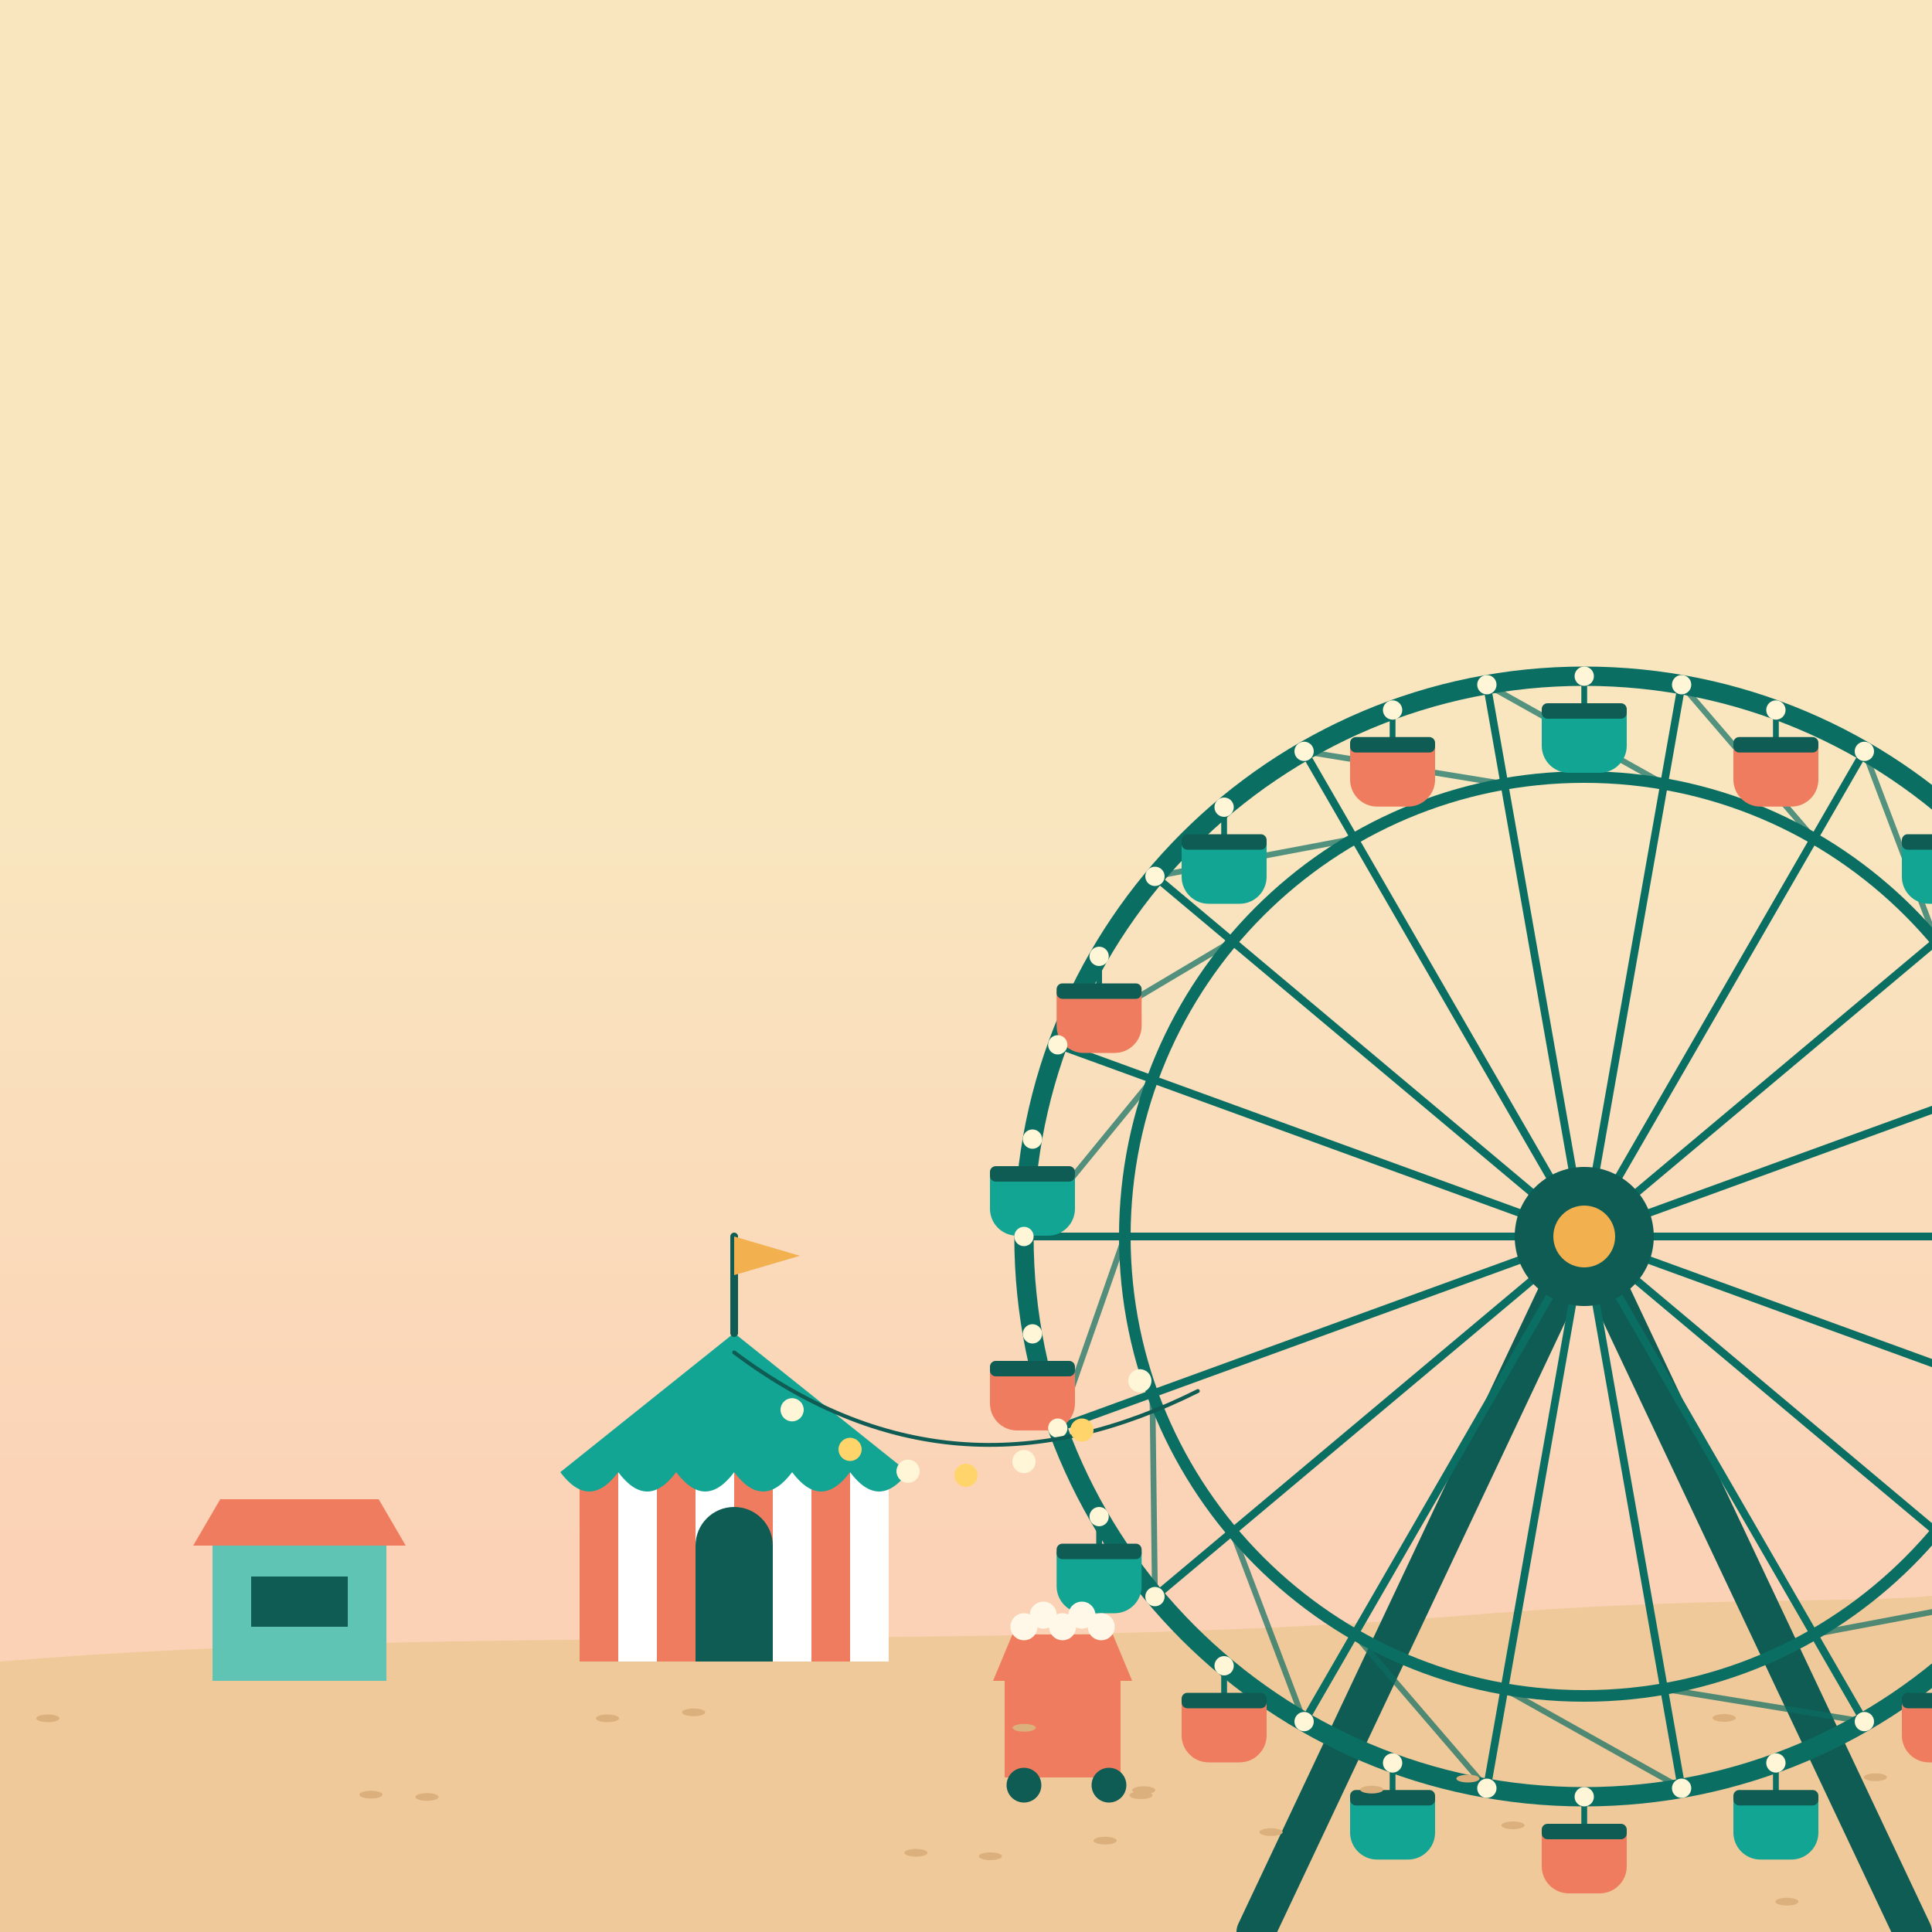
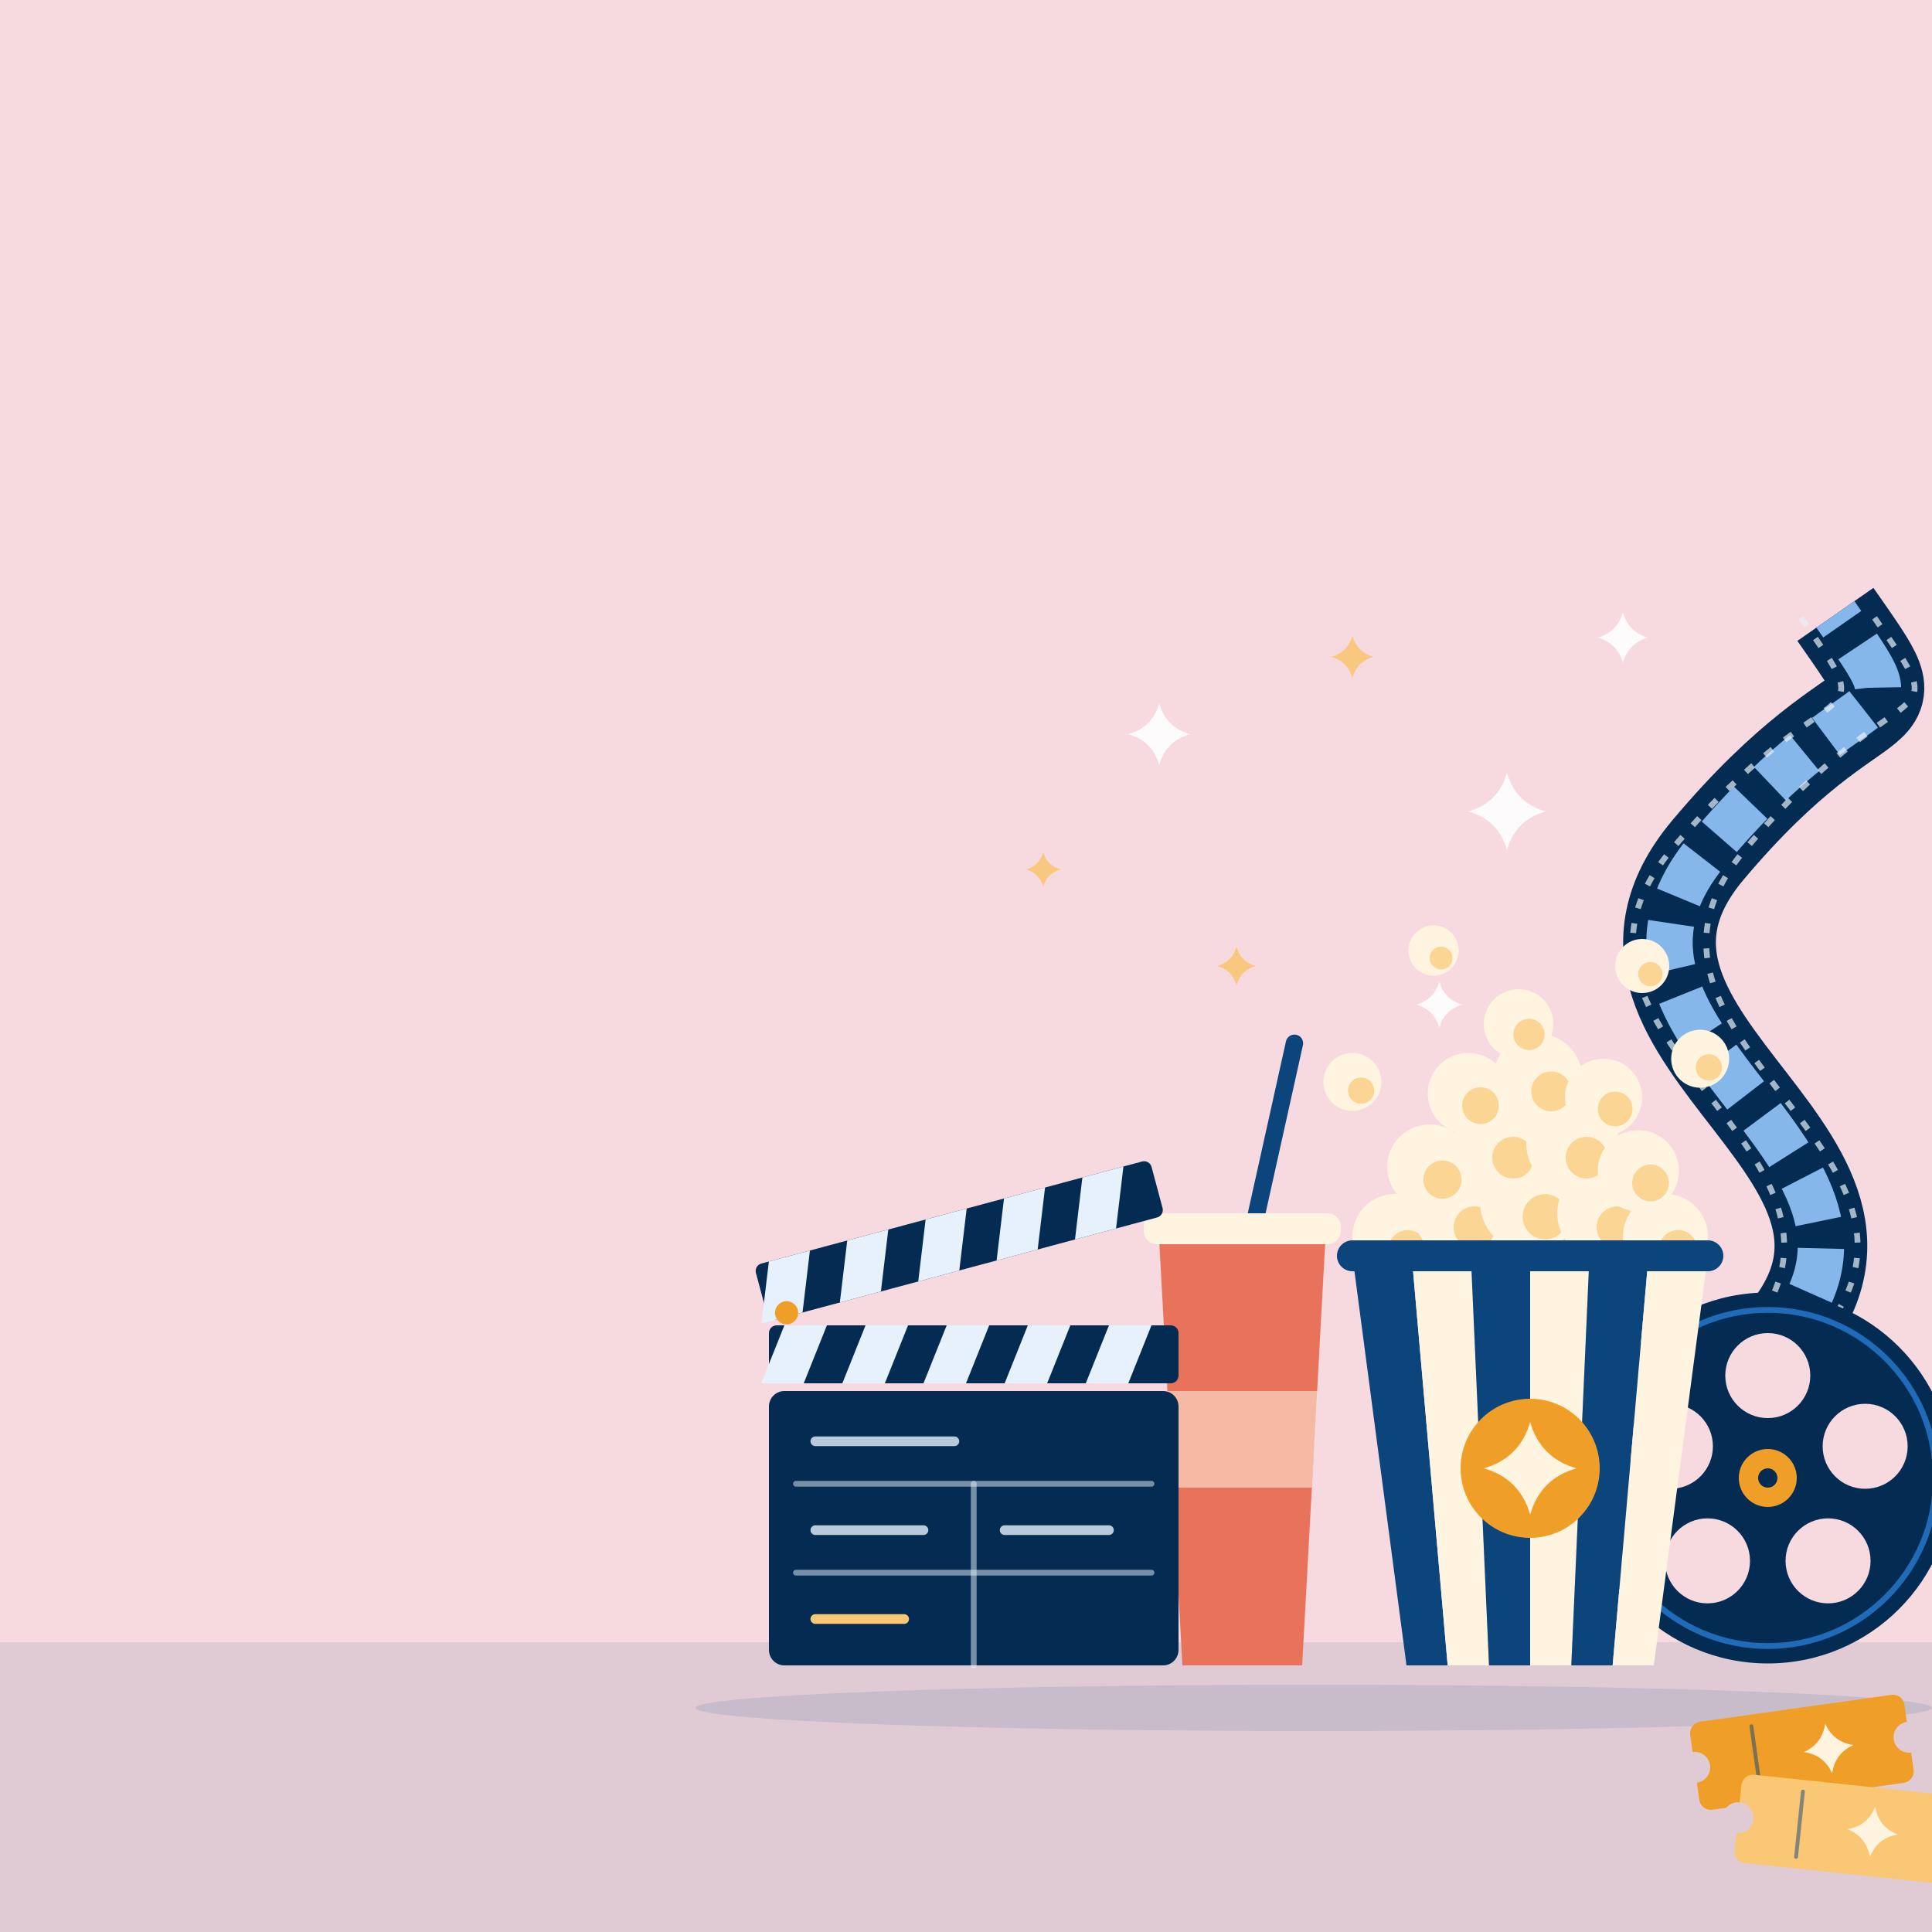
<svg xmlns="http://www.w3.org/2000/svg" viewBox="0 0 1000 1000" width="1000" height="1000">
-   <defs>
-     <linearGradient id="sky" x1="0" y1="0" x2="0" y2="1">
-       <stop offset="0.42" stop-color="#f9e6bf" />
-       <stop offset="0.8" stop-color="#fbd2b6" />
-     </linearGradient>
-   </defs>
-   <rect x="0" y="0" width="1000" height="1000" fill="url(#sky)" />
-   <path d="M0 860C240 840 520 856 760 836C880 826 960 830 1000 826L1000 1000L0 1000Z" fill="#efc99a" />
-   <path d="M820 640L650 1000M820 640L990 1000" fill="none" stroke="#0e5c53" stroke-width="20" stroke-linecap="round" stroke-linejoin="round" />
-   <circle cx="820" cy="640" r="290" fill="none" stroke="#0b6e63" stroke-width="10" stroke-linecap="round" stroke-linejoin="round" />
-   <circle cx="820" cy="640" r="237.8" fill="none" stroke="#0b6e63" stroke-width="6" stroke-linecap="round" stroke-linejoin="round" />
-   <path d="M820 640L1110 640M820 640L1092.5 739.2M820 640L1042.2 826.4M820 640L965 891.1M820 640L870.4 925.6M820 640L769.6 925.6M820 640L675 891.1M820 640L597.8 826.4M820 640L547.5 739.2M820 640L530 640M820 640L547.5 540.8M820 640L597.8 453.6M820 640L675 388.9M820 640L769.6 354.4M820 640L870.4 354.4M820 640L965 388.9M820 640L1042.2 453.6M820 640L1092.5 540.8" fill="none" stroke="#0b6e63" stroke-width="4" stroke-linecap="round" stroke-linejoin="round" />
-   <path d="M1110 640L1043.5 721.3M1092.5 739.2L1002.2 792.9M1042.2 826.4L938.9 845.9M965 891.1L861.3 874.2M870.4 925.6L778.7 874.2M769.6 925.6L701.1 845.9M675 891.1L637.8 792.9M597.8 826.4L596.5 721.3M547.5 739.2L582.2 640M530 640L596.5 558.7M547.5 540.8L637.8 487.1M597.8 453.6L701.1 434.1M675 388.9L778.7 405.8M769.6 354.4L861.3 405.8M870.4 354.4L938.9 434.1M965 388.9L1002.2 487.1M1042.2 453.6L1043.5 558.7M1092.5 540.8L1057.8 640" fill="none" stroke="#0b6e63" stroke-width="3" stroke-linecap="round" stroke-linejoin="round" opacity="0.7" />
-   <circle cx="820" cy="640" r="36" fill="#0e5c53" />
-   <circle cx="820" cy="640" r="16" fill="#f2b04f" />
-   <path d="M1105.6 690.4L1105.6 708.4" fill="none" stroke="#0b6e63" stroke-width="3" stroke-linecap="round" stroke-linejoin="round" />
-   <path d="M1083.6 708.4h44v18a14 14 0 0 1 -14 14h-16a14 14 0 0 1 -14 -14Z" fill="#ef7c5e" />
-   <rect x="1083.6" y="704.4" width="44" height="8" rx="3" fill="#0e5c53" />
-   <path d="M1071.1 785L1071.1 803" fill="none" stroke="#0b6e63" stroke-width="3" stroke-linecap="round" stroke-linejoin="round" />
-   <path d="M1049.1 803h44v18a14 14 0 0 1 -14 14h-16a14 14 0 0 1 -14 -14Z" fill="#12a594" />
-   <rect x="1049.1" y="799" width="44" height="8" rx="3" fill="#0e5c53" />
-   <path d="M1006.4 862.2L1006.4 880.2" fill="none" stroke="#0b6e63" stroke-width="3" stroke-linecap="round" stroke-linejoin="round" />
-   <path d="M984.4 880.2h44v18a14 14 0 0 1 -14 14h-16a14 14 0 0 1 -14 -14Z" fill="#ef7c5e" />
-   <rect x="984.4" y="876.2" width="44" height="8" rx="3" fill="#0e5c53" />
-   <path d="M919.2 912.5L919.2 930.5" fill="none" stroke="#0b6e63" stroke-width="3" stroke-linecap="round" stroke-linejoin="round" />
-   <path d="M897.2 930.5h44v18a14 14 0 0 1 -14 14h-16a14 14 0 0 1 -14 -14Z" fill="#12a594" />
-   <rect x="897.2" y="926.5" width="44" height="8" rx="3" fill="#0e5c53" />
-   <path d="M820 930L820 948" fill="none" stroke="#0b6e63" stroke-width="3" stroke-linecap="round" stroke-linejoin="round" />
-   <path d="M798 948h44v18a14 14 0 0 1 -14 14h-16a14 14 0 0 1 -14 -14Z" fill="#ef7c5e" />
-   <rect x="798" y="944" width="44" height="8" rx="3" fill="#0e5c53" />
-   <path d="M720.8 912.5L720.8 930.5" fill="none" stroke="#0b6e63" stroke-width="3" stroke-linecap="round" stroke-linejoin="round" />
-   <path d="M698.8 930.5h44v18a14 14 0 0 1 -14 14h-16a14 14 0 0 1 -14 -14Z" fill="#12a594" />
-   <rect x="698.8" y="926.5" width="44" height="8" rx="3" fill="#0e5c53" />
-   <path d="M633.6 862.2L633.6 880.2" fill="none" stroke="#0b6e63" stroke-width="3" stroke-linecap="round" stroke-linejoin="round" />
-   <path d="M611.6 880.2h44v18a14 14 0 0 1 -14 14h-16a14 14 0 0 1 -14 -14Z" fill="#ef7c5e" />
-   <rect x="611.6" y="876.2" width="44" height="8" rx="3" fill="#0e5c53" />
-   <path d="M568.9 785L568.9 803" fill="none" stroke="#0b6e63" stroke-width="3" stroke-linecap="round" stroke-linejoin="round" />
-   <path d="M546.9 803h44v18a14 14 0 0 1 -14 14h-16a14 14 0 0 1 -14 -14Z" fill="#12a594" />
-   <rect x="546.9" y="799" width="44" height="8" rx="3" fill="#0e5c53" />
-   <path d="M534.4 690.4L534.4 708.4" fill="none" stroke="#0b6e63" stroke-width="3" stroke-linecap="round" stroke-linejoin="round" />
-   <path d="M512.4 708.4h44v18a14 14 0 0 1 -14 14h-16a14 14 0 0 1 -14 -14Z" fill="#ef7c5e" />
-   <rect x="512.4" y="704.4" width="44" height="8" rx="3" fill="#0e5c53" />
-   <path d="M534.4 589.6L534.4 607.6" fill="none" stroke="#0b6e63" stroke-width="3" stroke-linecap="round" stroke-linejoin="round" />
-   <path d="M512.4 607.6h44v18a14 14 0 0 1 -14 14h-16a14 14 0 0 1 -14 -14Z" fill="#12a594" />
-   <rect x="512.4" y="603.6" width="44" height="8" rx="3" fill="#0e5c53" />
-   <path d="M568.9 495L568.9 513" fill="none" stroke="#0b6e63" stroke-width="3" stroke-linecap="round" stroke-linejoin="round" />
-   <path d="M546.9 513h44v18a14 14 0 0 1 -14 14h-16a14 14 0 0 1 -14 -14Z" fill="#ef7c5e" />
-   <rect x="546.9" y="509" width="44" height="8" rx="3" fill="#0e5c53" />
-   <path d="M633.6 417.8L633.6 435.8" fill="none" stroke="#0b6e63" stroke-width="3" stroke-linecap="round" stroke-linejoin="round" />
-   <path d="M611.6 435.8h44v18a14 14 0 0 1 -14 14h-16a14 14 0 0 1 -14 -14Z" fill="#12a594" />
-   <rect x="611.6" y="431.8" width="44" height="8" rx="3" fill="#0e5c53" />
-   <path d="M720.8 367.5L720.8 385.5" fill="none" stroke="#0b6e63" stroke-width="3" stroke-linecap="round" stroke-linejoin="round" />
-   <path d="M698.8 385.5h44v18a14 14 0 0 1 -14 14h-16a14 14 0 0 1 -14 -14Z" fill="#ef7c5e" />
-   <rect x="698.8" y="381.5" width="44" height="8" rx="3" fill="#0e5c53" />
-   <path d="M820 350L820 368" fill="none" stroke="#0b6e63" stroke-width="3" stroke-linecap="round" stroke-linejoin="round" />
-   <path d="M798 368h44v18a14 14 0 0 1 -14 14h-16a14 14 0 0 1 -14 -14Z" fill="#12a594" />
-   <rect x="798" y="364" width="44" height="8" rx="3" fill="#0e5c53" />
-   <path d="M919.2 367.5L919.2 385.5" fill="none" stroke="#0b6e63" stroke-width="3" stroke-linecap="round" stroke-linejoin="round" />
-   <path d="M897.2 385.5h44v18a14 14 0 0 1 -14 14h-16a14 14 0 0 1 -14 -14Z" fill="#ef7c5e" />
-   <rect x="897.2" y="381.5" width="44" height="8" rx="3" fill="#0e5c53" />
-   <path d="M1006.4 417.8L1006.4 435.8" fill="none" stroke="#0b6e63" stroke-width="3" stroke-linecap="round" stroke-linejoin="round" />
-   <path d="M984.4 435.8h44v18a14 14 0 0 1 -14 14h-16a14 14 0 0 1 -14 -14Z" fill="#12a594" />
-   <rect x="984.4" y="431.8" width="44" height="8" rx="3" fill="#0e5c53" />
-   <path d="M1071.1 495L1071.1 513" fill="none" stroke="#0b6e63" stroke-width="3" stroke-linecap="round" stroke-linejoin="round" />
-   <path d="M1049.1 513h44v18a14 14 0 0 1 -14 14h-16a14 14 0 0 1 -14 -14Z" fill="#ef7c5e" />
-   <rect x="1049.1" y="509" width="44" height="8" rx="3" fill="#0e5c53" />
-   <path d="M1105.6 589.6L1105.6 607.6" fill="none" stroke="#0b6e63" stroke-width="3" stroke-linecap="round" stroke-linejoin="round" />
-   <path d="M1083.6 607.6h44v18a14 14 0 0 1 -14 14h-16a14 14 0 0 1 -14 -14Z" fill="#12a594" />
-   <rect x="1083.6" y="603.6" width="44" height="8" rx="3" fill="#0e5c53" />
-   <circle cx="1110" cy="640" r="5" fill="#fff6d8" />
-   <circle cx="1105.6" cy="690.4" r="5" fill="#fff6d8" />
-   <circle cx="1092.5" cy="739.2" r="5" fill="#fff6d8" />
-   <circle cx="1071.1" cy="785" r="5" fill="#fff6d8" />
-   <circle cx="1042.2" cy="826.4" r="5" fill="#fff6d8" />
-   <circle cx="1006.4" cy="862.2" r="5" fill="#fff6d8" />
-   <circle cx="965" cy="891.1" r="5" fill="#fff6d8" />
-   <circle cx="919.2" cy="912.5" r="5" fill="#fff6d8" />
-   <circle cx="870.4" cy="925.6" r="5" fill="#fff6d8" />
-   <circle cx="820" cy="930" r="5" fill="#fff6d8" />
-   <circle cx="769.6" cy="925.6" r="5" fill="#fff6d8" />
-   <circle cx="720.8" cy="912.5" r="5" fill="#fff6d8" />
-   <circle cx="675" cy="891.1" r="5" fill="#fff6d8" />
-   <circle cx="633.6" cy="862.2" r="5" fill="#fff6d8" />
-   <circle cx="597.8" cy="826.4" r="5" fill="#fff6d8" />
-   <circle cx="568.9" cy="785" r="5" fill="#fff6d8" />
-   <circle cx="547.5" cy="739.2" r="5" fill="#fff6d8" />
-   <circle cx="534.4" cy="690.4" r="5" fill="#fff6d8" />
-   <circle cx="530" cy="640" r="5" fill="#fff6d8" />
-   <circle cx="534.4" cy="589.6" r="5" fill="#fff6d8" />
-   <circle cx="547.5" cy="540.8" r="5" fill="#fff6d8" />
-   <circle cx="568.9" cy="495" r="5" fill="#fff6d8" />
-   <circle cx="597.8" cy="453.6" r="5" fill="#fff6d8" />
-   <circle cx="633.6" cy="417.8" r="5" fill="#fff6d8" />
-   <circle cx="675" cy="388.9" r="5" fill="#fff6d8" />
-   <circle cx="720.8" cy="367.5" r="5" fill="#fff6d8" />
-   <circle cx="769.6" cy="354.4" r="5" fill="#fff6d8" />
-   <circle cx="820" cy="350" r="5" fill="#fff6d8" />
-   <circle cx="870.4" cy="354.4" r="5" fill="#fff6d8" />
-   <circle cx="919.2" cy="367.5" r="5" fill="#fff6d8" />
-   <circle cx="965" cy="388.9" r="5" fill="#fff6d8" />
-   <circle cx="1006.4" cy="417.8" r="5" fill="#fff6d8" />
-   <circle cx="1042.2" cy="453.6" r="5" fill="#fff6d8" />
-   <circle cx="1071.1" cy="495" r="5" fill="#fff6d8" />
-   <circle cx="1092.5" cy="540.8" r="5" fill="#fff6d8" />
-   <circle cx="1105.6" cy="589.6" r="5" fill="#fff6d8" />
-   <path d="M300 860L300 760L380 700L460 760L460 860Z" fill="#ffffff" />
-   <path d="M300 860L300 760L380 700L320 760L320 860Z" fill="#ef7c5e" />
-   <path d="M340 860L340 760L380 700L360 760L360 860Z" fill="#ef7c5e" />
-   <path d="M380 860L380 760L380 700L400 760L400 860Z" fill="#ef7c5e" />
-   <path d="M420 860L420 760L380 700L440 760L440 860Z" fill="#ef7c5e" />
-   <path d="M290 762L380 690L470 762Z" fill="#12a594" />
-   <path d="M290 762q15 20 30 0" fill="#12a594" />
-   <path d="M320 762q15 20 30 0" fill="#12a594" />
-   <path d="M350 762q15 20 30 0" fill="#12a594" />
-   <path d="M380 762q15 20 30 0" fill="#12a594" />
-   <path d="M410 762q15 20 30 0" fill="#12a594" />
-   <path d="M440 762q15 20 30 0" fill="#12a594" />
-   <path d="M360 860L360 800A20 20 0 0 1 400 800L400 860Z" fill="#0e5c53" />
-   <path d="M380 690L380 640" fill="none" stroke="#0e5c53" stroke-width="4" stroke-linecap="round" stroke-linejoin="round" />
-   <path d="M380 640l34 10l-34 10Z" fill="#f2b04f" />
-   <path d="M380 700C460 760 540 760 620 720" fill="none" stroke="#0e5c53" stroke-width="2" stroke-linecap="round" stroke-linejoin="round" />
-   <circle cx="410" cy="729.7" r="6" fill="#fff6d8" />
-   <circle cx="440" cy="750.2" r="6" fill="#ffd46a" />
-   <circle cx="470" cy="761.5" r="6" fill="#fff6d8" />
-   <circle cx="500" cy="763.6" r="6" fill="#ffd46a" />
-   <circle cx="530" cy="756.5" r="6" fill="#fff6d8" />
-   <circle cx="560" cy="740.2" r="6" fill="#ffd46a" />
-   <circle cx="590" cy="714.7" r="6" fill="#fff6d8" />
-   <rect x="110" y="800" width="90" height="70" fill="#5fc4b4" />
-   <path d="M100 800L210 800L196 776L114 776Z" fill="#ef7c5e" />
-   <rect x="130" y="816" width="50" height="26" fill="#0e5c53" />
-   <rect x="520" y="870" width="60" height="50" fill="#ef7c5e" />
-   <path d="M514 870L586 870L576 846L524 846Z" fill="#ef7c5e" />
-   <circle cx="530" cy="842" r="7" fill="#fff8e8" />
-   <circle cx="540" cy="836" r="7" fill="#fff8e8" />
-   <circle cx="550" cy="842" r="7" fill="#fff8e8" />
-   <circle cx="560" cy="836" r="7" fill="#fff8e8" />
-   <circle cx="570" cy="842" r="7" fill="#fff8e8" />
-   <circle cx="530" cy="924" r="9" fill="#0e5c53" />
-   <circle cx="574" cy="924" r="9" fill="#0e5c53" />
-   <ellipse cx="924.9" cy="984.3" rx="6" ry="2" fill="#dcb07c" />
-   <ellipse cx="892.4" cy="889.2" rx="6" ry="2" fill="#dcb07c" />
-   <ellipse cx="592" cy="926.6" rx="6" ry="2" fill="#dcb07c" />
-   <ellipse cx="530.1" cy="894.3" rx="6" ry="2" fill="#dcb07c" />
-   <ellipse cx="192" cy="928.9" rx="6" ry="2" fill="#dcb07c" />
-   <ellipse cx="221" cy="930.1" rx="6" ry="2" fill="#dcb07c" />
-   <ellipse cx="24.8" cy="889.4" rx="6" ry="2" fill="#dcb07c" />
-   <ellipse cx="710" cy="926.3" rx="6" ry="2" fill="#dcb07c" />
-   <ellipse cx="512.6" cy="960.8" rx="6" ry="2" fill="#dcb07c" />
-   <ellipse cx="359" cy="886.3" rx="6" ry="2" fill="#dcb07c" />
-   <ellipse cx="783.1" cy="944.8" rx="6" ry="2" fill="#dcb07c" />
-   <ellipse cx="657.9" cy="948.3" rx="6" ry="2" fill="#dcb07c" />
-   <ellipse cx="970.7" cy="919.9" rx="6" ry="2" fill="#dcb07c" />
-   <ellipse cx="759.8" cy="920.6" rx="6" ry="2" fill="#dcb07c" />
-   <ellipse cx="572" cy="952.7" rx="6" ry="2" fill="#dcb07c" />
-   <ellipse cx="314.4" cy="889.4" rx="6" ry="2" fill="#dcb07c" />
-   <ellipse cx="474.1" cy="959" rx="6" ry="2" fill="#dcb07c" />
-   <ellipse cx="590.6" cy="929.2" rx="6" ry="2" fill="#dcb07c" />
+   <rect x="0" y="0" width="1000" height="1000" fill="#f7dadf" />
+   <rect x="0" y="850" width="1000" height="150" fill="#e0cbd5" />
+   <path d="M600 364Q603.5 376.5 616 380Q603.5 383.5 600 396Q596.5 383.5 584 380Q596.5 376.5 600 364Z" fill="#FFFFFF" opacity="0.9" />
+   <path d="M700 329Q702.4 337.6 711 340Q702.4 342.4 700 351Q697.6 342.4 689 340Q697.6 337.6 700 329Z" fill="#FAC775" opacity="0.9" />
+   <path d="M780 400Q784.4 415.6 800 420Q784.4 424.4 780 440Q775.6 424.4 760 420Q775.6 415.6 780 400Z" fill="#FFFFFF" opacity="0.9" />
+   <path d="M640 490Q642.2 497.8 650 500Q642.2 502.2 640 510Q637.8 502.2 630 500Q637.8 497.8 640 490Z" fill="#FAC775" opacity="0.9" />
+   <path d="M840 317Q842.9 327.1 853 330Q842.9 332.9 840 343Q837.1 332.9 827 330Q837.1 327.1 840 317Z" fill="#FFFFFF" opacity="0.9" />
+   <path d="M540 441Q542 448 549 450Q542 452 540 459Q538 452 531 450Q538 448 540 441Z" fill="#FAC775" opacity="0.9" />
+   <path d="M745 508Q747.6 517.4 757 520Q747.6 522.6 745 532Q742.4 522.6 733 520Q742.4 517.4 745 508Z" fill="#FFFFFF" opacity="0.9" />
+   <ellipse cx="680" cy="884" rx="320" ry="12" fill="#c8bccb" />
+   <path d="M915 700C1016 600 800 540 884 440S996 384 950 318" fill="none" stroke="#042C53" stroke-width="48" stroke-linecap="butt" stroke-linejoin="round" />
+   <path d="M915 700C1016 600 800 540 884 440S996 384 950 318" fill="none" stroke="#85B7EB" stroke-width="24" stroke-linecap="butt" stroke-linejoin="round" stroke-dasharray="24 14" />
+   <path d="M915 700C1016 600 800 540 884 440S996 384 950 318" fill="none" stroke="#E6F1FB" stroke-width="3" stroke-linecap="butt" stroke-linejoin="round" stroke-dasharray="5 8" opacity="0.7" transform="translate(-19 0)" />
+   <path d="M915 700C1016 600 800 540 884 440S996 384 950 318" fill="none" stroke="#E6F1FB" stroke-width="3" stroke-linecap="butt" stroke-linejoin="round" stroke-dasharray="5 8" opacity="0.7" transform="translate(19 0)" />
+   <circle cx="915" cy="765" r="96" fill="#042C53" />
+   <circle cx="915" cy="765" r="87" fill="none" stroke="#1F6BB8" stroke-width="3" stroke-linecap="round" stroke-linejoin="round" />
+   <circle cx="915" cy="712" r="22" fill="#f7dadf" />
+   <circle cx="965.4" cy="748.6" r="22" fill="#f7dadf" />
+   <circle cx="946.2" cy="807.9" r="22" fill="#f7dadf" />
+   <circle cx="883.8" cy="807.9" r="22" fill="#f7dadf" />
+   <circle cx="864.6" cy="748.6" r="22" fill="#f7dadf" />
+   <circle cx="915" cy="765" r="15" fill="#EF9F27" />
+   <circle cx="915" cy="765" r="5" fill="#042C53" />
+   <path d="M650 630L670 540" fill="none" stroke="#0C447C" stroke-width="9" stroke-linecap="round" stroke-linejoin="round" />
+   <path d="M600 642L686 642L674 862L612 862Z" fill="#E8735A" />
+   <path d="M604 720L682 720L679 770L607 770Z" fill="#FFF4DF" opacity="0.55" />
+   <rect x="592" y="628" width="102" height="16" rx="7" fill="#FFF4DF" />
+   <circle cx="722" cy="640" r="22" fill="#FFF4DF" />
+   <circle cx="728.6" cy="646.6" r="9.9" fill="#FAC775" opacity="0.7" />
+   <circle cx="756" cy="628" r="24" fill="#FFF4DF" />
+   <circle cx="763.2" cy="635.2" r="10.8" fill="#FAC775" opacity="0.7" />
+   <circle cx="792" cy="622" r="26" fill="#FFF4DF" />
+   <circle cx="799.8" cy="629.8" r="11.7" fill="#FAC775" opacity="0.7" />
+   <circle cx="830" cy="628" r="24" fill="#FFF4DF" />
+   <circle cx="837.2" cy="635.2" r="10.8" fill="#FAC775" opacity="0.7" />
+   <circle cx="862" cy="640" r="22" fill="#FFF4DF" />
+   <circle cx="868.6" cy="646.6" r="9.9" fill="#FAC775" opacity="0.7" />
+   <circle cx="740" cy="604" r="22" fill="#FFF4DF" />
+   <circle cx="746.6" cy="610.6" r="9.9" fill="#FAC775" opacity="0.7" />
+   <circle cx="776" cy="592" r="24" fill="#FFF4DF" />
+   <circle cx="783.2" cy="599.2" r="10.8" fill="#FAC775" opacity="0.7" />
+   <circle cx="814" cy="592" r="24" fill="#FFF4DF" />
+   <circle cx="821.2" cy="599.2" r="10.8" fill="#FAC775" opacity="0.7" />
+   <circle cx="848" cy="606" r="21" fill="#FFF4DF" />
+   <circle cx="854.3" cy="612.3" r="9.5" fill="#FAC775" opacity="0.7" />
+   <circle cx="760" cy="566" r="21" fill="#FFF4DF" />
+   <circle cx="766.3" cy="572.3" r="9.5" fill="#FAC775" opacity="0.7" />
+   <circle cx="796" cy="558" r="23" fill="#FFF4DF" />
+   <circle cx="802.9" cy="564.9" r="10.3" fill="#FAC775" opacity="0.7" />
+   <circle cx="830" cy="568" r="20" fill="#FFF4DF" />
+   <circle cx="836" cy="574" r="9" fill="#FAC775" opacity="0.7" />
+   <circle cx="786" cy="530" r="18" fill="#FFF4DF" />
+   <circle cx="791.4" cy="535.4" r="8.1" fill="#FAC775" opacity="0.7" />
+   <circle cx="700" cy="560" r="15" fill="#FFF4DF" />
+   <circle cx="704.5" cy="564.5" r="6.8" fill="#FAC775" opacity="0.7" />
+   <circle cx="880" cy="548" r="15" fill="#FFF4DF" />
+   <circle cx="884.5" cy="552.5" r="6.8" fill="#FAC775" opacity="0.7" />
+   <circle cx="850" cy="500" r="14" fill="#FFF4DF" />
+   <circle cx="854.2" cy="504.2" r="6.3" fill="#FAC775" opacity="0.7" />
+   <circle cx="742" cy="492" r="13" fill="#FFF4DF" />
+   <circle cx="745.9" cy="495.9" r="5.9" fill="#FAC775" opacity="0.7" />
+   <path d="M700 650L730.7 650L749.3 862L728 862Z" fill="#0C447C" />
+   <path d="M730.7 650L761.3 650L770.7 862L749.3 862Z" fill="#FFF4DF" />
+   <path d="M761.3 650L792 650L792 862L770.7 862Z" fill="#0C447C" />
+   <path d="M792 650L822.7 650L813.3 862L792 862Z" fill="#FFF4DF" />
+   <path d="M822.7 650L853.3 650L834.7 862L813.3 862Z" fill="#0C447C" />
+   <path d="M853.3 650L884 650L856 862L834.7 862Z" fill="#FFF4DF" />
+   <rect x="692" y="642" width="200" height="16" rx="8" fill="#0C447C" />
+   <circle cx="792" cy="760" r="36" fill="#EF9F27" />
+   <path d="M792 736Q797.3 754.7 816 760Q797.3 765.3 792 784Q786.7 765.3 768 760Q786.7 754.7 792 736Z" fill="#FFF4DF" />
+   <g transform="translate(398 720)">
+     <rect x="0" y="0" width="212" height="142" rx="8" fill="#042C53" />
+     <path d="M14 48L198 48" fill="none" stroke="#E6F1FB" stroke-width="3" stroke-linecap="round" stroke-linejoin="round" opacity="0.5" />
+     <path d="M14 94L198 94" fill="none" stroke="#E6F1FB" stroke-width="3" stroke-linecap="round" stroke-linejoin="round" opacity="0.5" />
+     <path d="M106 48L106 142" fill="none" stroke="#E6F1FB" stroke-width="3" stroke-linecap="round" stroke-linejoin="round" opacity="0.5" />
+     <path d="M24 26L96 26" fill="none" stroke="#E6F1FB" stroke-width="5" stroke-linecap="round" stroke-linejoin="round" opacity="0.8" />
+     <path d="M24 72L80 72" fill="none" stroke="#E6F1FB" stroke-width="5" stroke-linecap="round" stroke-linejoin="round" opacity="0.8" />
+     <path d="M122 72L176 72" fill="none" stroke="#E6F1FB" stroke-width="5" stroke-linecap="round" stroke-linejoin="round" opacity="0.8" />
+     <path d="M24 118L70 118" fill="none" stroke="#FAC775" stroke-width="5" stroke-linecap="round" stroke-linejoin="round" />
+     <rect x="0" y="-34" width="212" height="30" rx="4" fill="#042C53" />
+     <path d="M8 -34L30 -34L18 -4L-4 -4Z" fill="#E6F1FB" />
+     <path d="M50 -34L72 -34L60 -4L38 -4Z" fill="#E6F1FB" />
+     <path d="M92 -34L114 -34L102 -4L80 -4Z" fill="#E6F1FB" />
+     <path d="M134 -34L156 -34L144 -4L122 -4Z" fill="#E6F1FB" />
+     <path d="M176 -34L198 -34L186 -4L164 -4Z" fill="#E6F1FB" />
+     <g transform="rotate(-15 0 -36)">
+       <rect x="0" y="-66" width="212" height="30" rx="4" fill="#042C53" />
+       <path d="M8 -66L30 -66L18 -36L-4 -36Z" fill="#E6F1FB" />
+       <path d="M50 -66L72 -66L60 -36L38 -36Z" fill="#E6F1FB" />
+       <path d="M92 -66L114 -66L102 -36L80 -36Z" fill="#E6F1FB" />
+       <path d="M134 -66L156 -66L144 -36L122 -36Z" fill="#E6F1FB" />
+       <path d="M176 -66L198 -66L186 -36L164 -36Z" fill="#E6F1FB" />
+       <circle cx="10" cy="-38" r="6" fill="#EF9F27" />
+     </g>
+   </g>
+   <g transform="translate(874 892) rotate(-8)">
+     <rect x="0" y="0" width="112" height="46" rx="6" fill="#EF9F27" />
+     <circle cx="0" cy="23" r="8" fill="#e0cbd5" />
+     <circle cx="112" cy="23" r="8" fill="#e0cbd5" />
+     <path d="M32 6L32 40" fill="none" stroke="#0C447C" stroke-width="2" stroke-linecap="round" stroke-linejoin="round" opacity="0.5" />
+     <path d="M70 10Q72.9 20.1 83 23Q72.9 25.9 70 36Q67.1 25.9 57 23Q67.1 20.1 70 10Z" fill="#FFF4DF" />
+   </g>
+   <g transform="translate(902 918) rotate(6)">
+     <rect x="0" y="0" width="112" height="46" rx="6" fill="#FAC775" />
+     <circle cx="0" cy="23" r="8" fill="#e0cbd5" />
+     <circle cx="112" cy="23" r="8" fill="#e0cbd5" />
+     <path d="M32 6L32 40" fill="none" stroke="#0C447C" stroke-width="2" stroke-linecap="round" stroke-linejoin="round" opacity="0.5" />
+     <path d="M70 10Q72.9 20.1 83 23Q72.9 25.9 70 36Q67.1 25.9 57 23Q67.1 20.1 70 10Z" fill="#FFF4DF" />
+   </g>
</svg>
